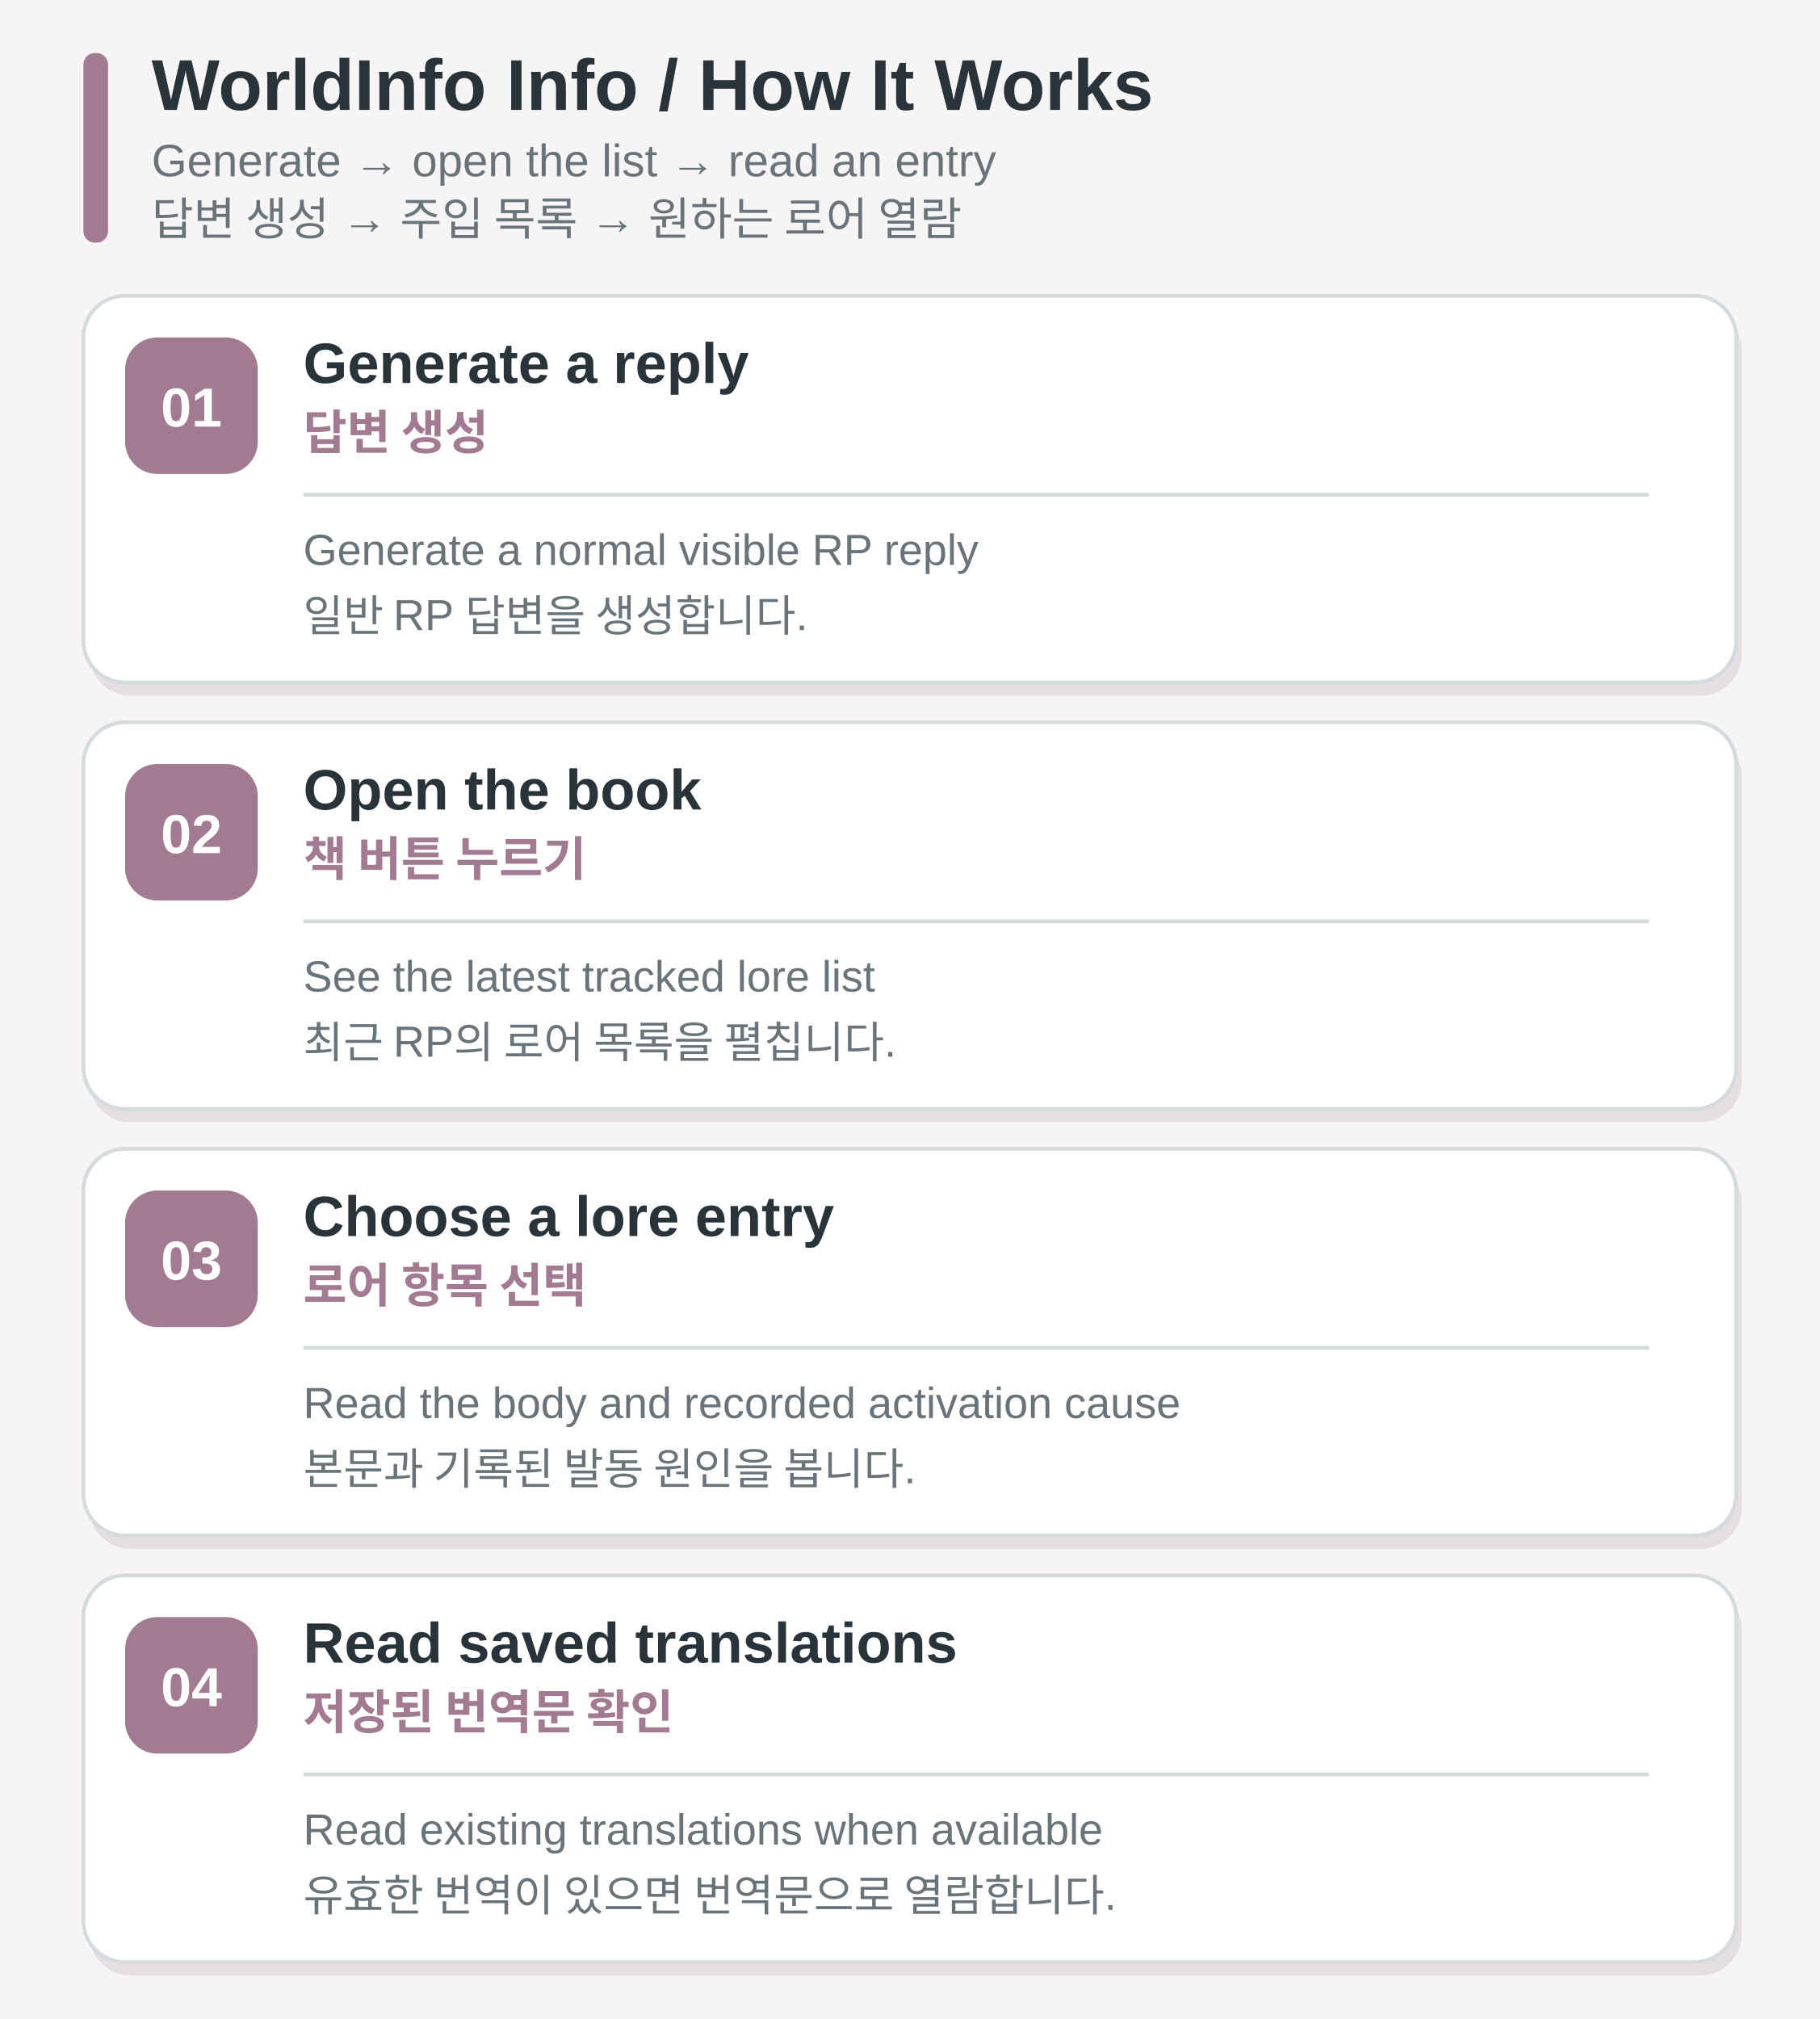
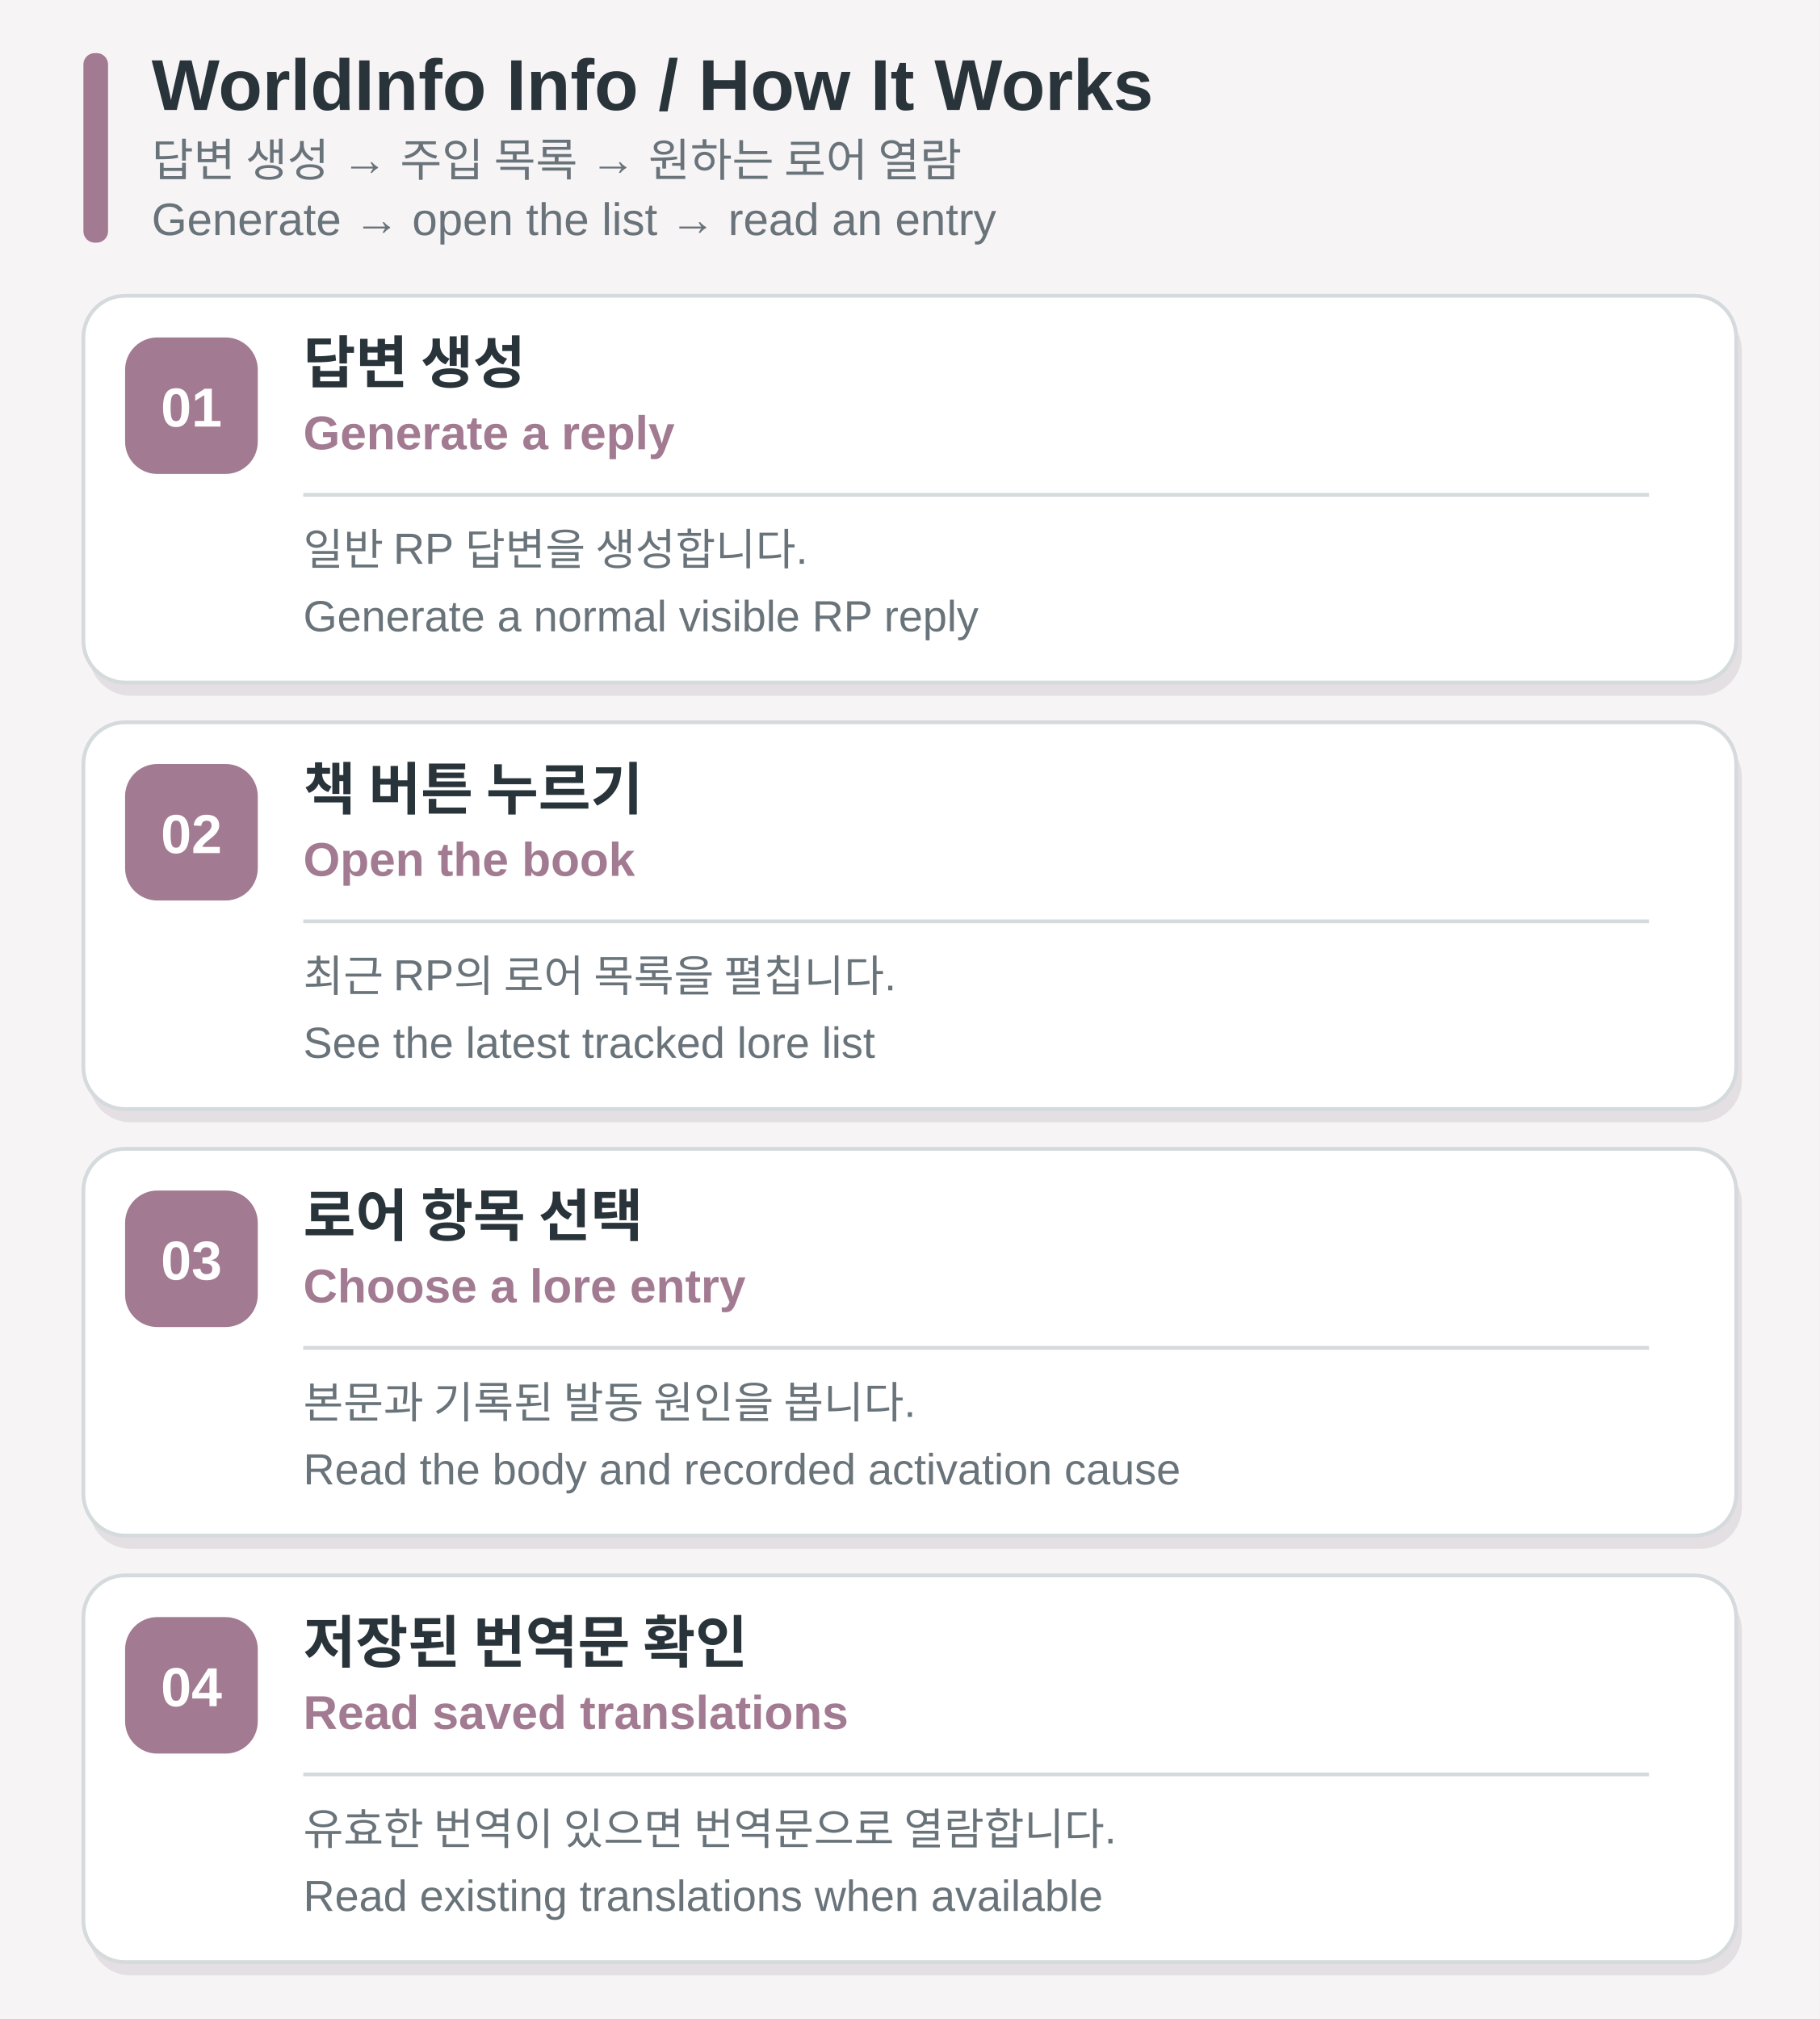
<svg xmlns="http://www.w3.org/2000/svg" width="960" height="1065" viewBox="0 0 960 1065" role="img" aria-labelledby="title desc">
  <g font-family="'Noto Sans KR','Apple SD Gothic Neo','Malgun Gothic',Arial,sans-serif">
    <rect x="0" y="0" width="960" height="1065" rx="0" fill="#f7f4f6" stroke="none" stroke-width="1" />
    <rect x="44" y="28" width="13" height="100" rx="6" fill="#a27a91" stroke="none" stroke-width="1" />
    <text x="80" y="58" font-size="38" fill="#29343a" font-weight="600" text-anchor="start">WorldInfo Info / How It Works</text>
-     <text x="80" y="93" font-size="24" fill="#69737a" font-weight="400" text-anchor="start">Generate → open the list → read an entry</text>
-     <text x="80" y="124" font-size="24" fill="#69737a" font-weight="400" text-anchor="start">답변 생성 → 주입 목록 → 원하는 로어 열람</text>
+     <text x="80" y="93" font-size="24" fill="#69737a" font-weight="400" text-anchor="start">답변 생성 → 주입 목록 → 원하는 로어 열람</text>
+     <text x="80" y="124" font-size="24" fill="#69737a" font-weight="400" text-anchor="start">Generate → open the list → read an entry</text>
    <rect x="47" y="163" width="872" height="204" rx="22" fill="#e4dfe2" stroke="none" stroke-width="1" />
    <rect x="44" y="156" width="872" height="204" rx="22" fill="#ffffff" stroke="#d5dadd" stroke-width="2" />
    <rect x="66" y="178" width="70" height="72" rx="17" fill="#a27a91" stroke="none" stroke-width="1" />
    <text x="101" y="225" font-size="29" fill="#fff" font-weight="600" text-anchor="middle">01</text>
-     <text x="160" y="202" font-size="30" fill="#29343a" font-weight="600" text-anchor="start">Generate a reply</text>
-     <text x="160" y="237" font-size="25" fill="#a27a91" font-weight="600" text-anchor="start">답변 생성</text>
+     <text x="160" y="202" font-size="30" fill="#29343a" font-weight="600" text-anchor="start">답변 생성</text>
+     <text x="160" y="237" font-size="25" fill="#a27a91" font-weight="600" text-anchor="start">Generate a reply</text>
    <path d="M160 261L870 261" stroke="#d5dadd" stroke-width="2" fill="none" />
-     <text x="160" y="298" font-size="23" fill="#69737a" font-weight="400" text-anchor="start">Generate a normal visible RP reply</text>
-     <text x="160" y="333" font-size="23" fill="#69737a" font-weight="400" text-anchor="start">일반 RP 답변을 생성합니다.</text>
+     <text x="160" y="298" font-size="23" fill="#69737a" font-weight="400" text-anchor="start">일반 RP 답변을 생성합니다.</text>
+     <text x="160" y="333" font-size="23" fill="#69737a" font-weight="400" text-anchor="start">Generate a normal visible RP reply</text>
    <rect x="47" y="388" width="872" height="204" rx="22" fill="#e4dfe2" stroke="none" stroke-width="1" />
    <rect x="44" y="381" width="872" height="204" rx="22" fill="#ffffff" stroke="#d5dadd" stroke-width="2" />
    <rect x="66" y="403" width="70" height="72" rx="17" fill="#a27a91" stroke="none" stroke-width="1" />
    <text x="101" y="450" font-size="29" fill="#fff" font-weight="600" text-anchor="middle">02</text>
-     <text x="160" y="427" font-size="30" fill="#29343a" font-weight="600" text-anchor="start">Open the book</text>
-     <text x="160" y="462" font-size="25" fill="#a27a91" font-weight="600" text-anchor="start">책 버튼 누르기</text>
+     <text x="160" y="427" font-size="30" fill="#29343a" font-weight="600" text-anchor="start">책 버튼 누르기</text>
+     <text x="160" y="462" font-size="25" fill="#a27a91" font-weight="600" text-anchor="start">Open the book</text>
    <path d="M160 486L870 486" stroke="#d5dadd" stroke-width="2" fill="none" />
-     <text x="160" y="523" font-size="23" fill="#69737a" font-weight="400" text-anchor="start">See the latest tracked lore list</text>
-     <text x="160" y="558" font-size="23" fill="#69737a" font-weight="400" text-anchor="start">최근 RP의 로어 목록을 펼칩니다.</text>
+     <text x="160" y="523" font-size="23" fill="#69737a" font-weight="400" text-anchor="start">최근 RP의 로어 목록을 펼칩니다.</text>
+     <text x="160" y="558" font-size="23" fill="#69737a" font-weight="400" text-anchor="start">See the latest tracked lore list</text>
    <rect x="47" y="613" width="872" height="204" rx="22" fill="#e4dfe2" stroke="none" stroke-width="1" />
    <rect x="44" y="606" width="872" height="204" rx="22" fill="#ffffff" stroke="#d5dadd" stroke-width="2" />
    <rect x="66" y="628" width="70" height="72" rx="17" fill="#a27a91" stroke="none" stroke-width="1" />
    <text x="101" y="675" font-size="29" fill="#fff" font-weight="600" text-anchor="middle">03</text>
-     <text x="160" y="652" font-size="30" fill="#29343a" font-weight="600" text-anchor="start">Choose a lore entry</text>
-     <text x="160" y="687" font-size="25" fill="#a27a91" font-weight="600" text-anchor="start">로어 항목 선택</text>
+     <text x="160" y="652" font-size="30" fill="#29343a" font-weight="600" text-anchor="start">로어 항목 선택</text>
+     <text x="160" y="687" font-size="25" fill="#a27a91" font-weight="600" text-anchor="start">Choose a lore entry</text>
    <path d="M160 711L870 711" stroke="#d5dadd" stroke-width="2" fill="none" />
-     <text x="160" y="748" font-size="23" fill="#69737a" font-weight="400" text-anchor="start">Read the body and recorded activation cause</text>
-     <text x="160" y="783" font-size="23" fill="#69737a" font-weight="400" text-anchor="start">본문과 기록된 발동 원인을 봅니다.</text>
+     <text x="160" y="748" font-size="23" fill="#69737a" font-weight="400" text-anchor="start">본문과 기록된 발동 원인을 봅니다.</text>
+     <text x="160" y="783" font-size="23" fill="#69737a" font-weight="400" text-anchor="start">Read the body and recorded activation cause</text>
    <rect x="47" y="838" width="872" height="204" rx="22" fill="#e4dfe2" stroke="none" stroke-width="1" />
    <rect x="44" y="831" width="872" height="204" rx="22" fill="#ffffff" stroke="#d5dadd" stroke-width="2" />
    <rect x="66" y="853" width="70" height="72" rx="17" fill="#a27a91" stroke="none" stroke-width="1" />
    <text x="101" y="900" font-size="29" fill="#fff" font-weight="600" text-anchor="middle">04</text>
-     <text x="160" y="877" font-size="30" fill="#29343a" font-weight="600" text-anchor="start">Read saved translations</text>
-     <text x="160" y="912" font-size="25" fill="#a27a91" font-weight="600" text-anchor="start">저장된 번역문 확인</text>
+     <text x="160" y="877" font-size="30" fill="#29343a" font-weight="600" text-anchor="start">저장된 번역문 확인</text>
+     <text x="160" y="912" font-size="25" fill="#a27a91" font-weight="600" text-anchor="start">Read saved translations</text>
    <path d="M160 936L870 936" stroke="#d5dadd" stroke-width="2" fill="none" />
-     <text x="160" y="973" font-size="23" fill="#69737a" font-weight="400" text-anchor="start">Read existing translations when available</text>
-     <text x="160" y="1008" font-size="23" fill="#69737a" font-weight="400" text-anchor="start">유효한 번역이 있으면 번역문으로 열람합니다.</text>
+     <text x="160" y="973" font-size="23" fill="#69737a" font-weight="400" text-anchor="start">유효한 번역이 있으면 번역문으로 열람합니다.</text>
+     <text x="160" y="1008" font-size="23" fill="#69737a" font-weight="400" text-anchor="start">Read existing translations when available</text>
  </g>
</svg>
